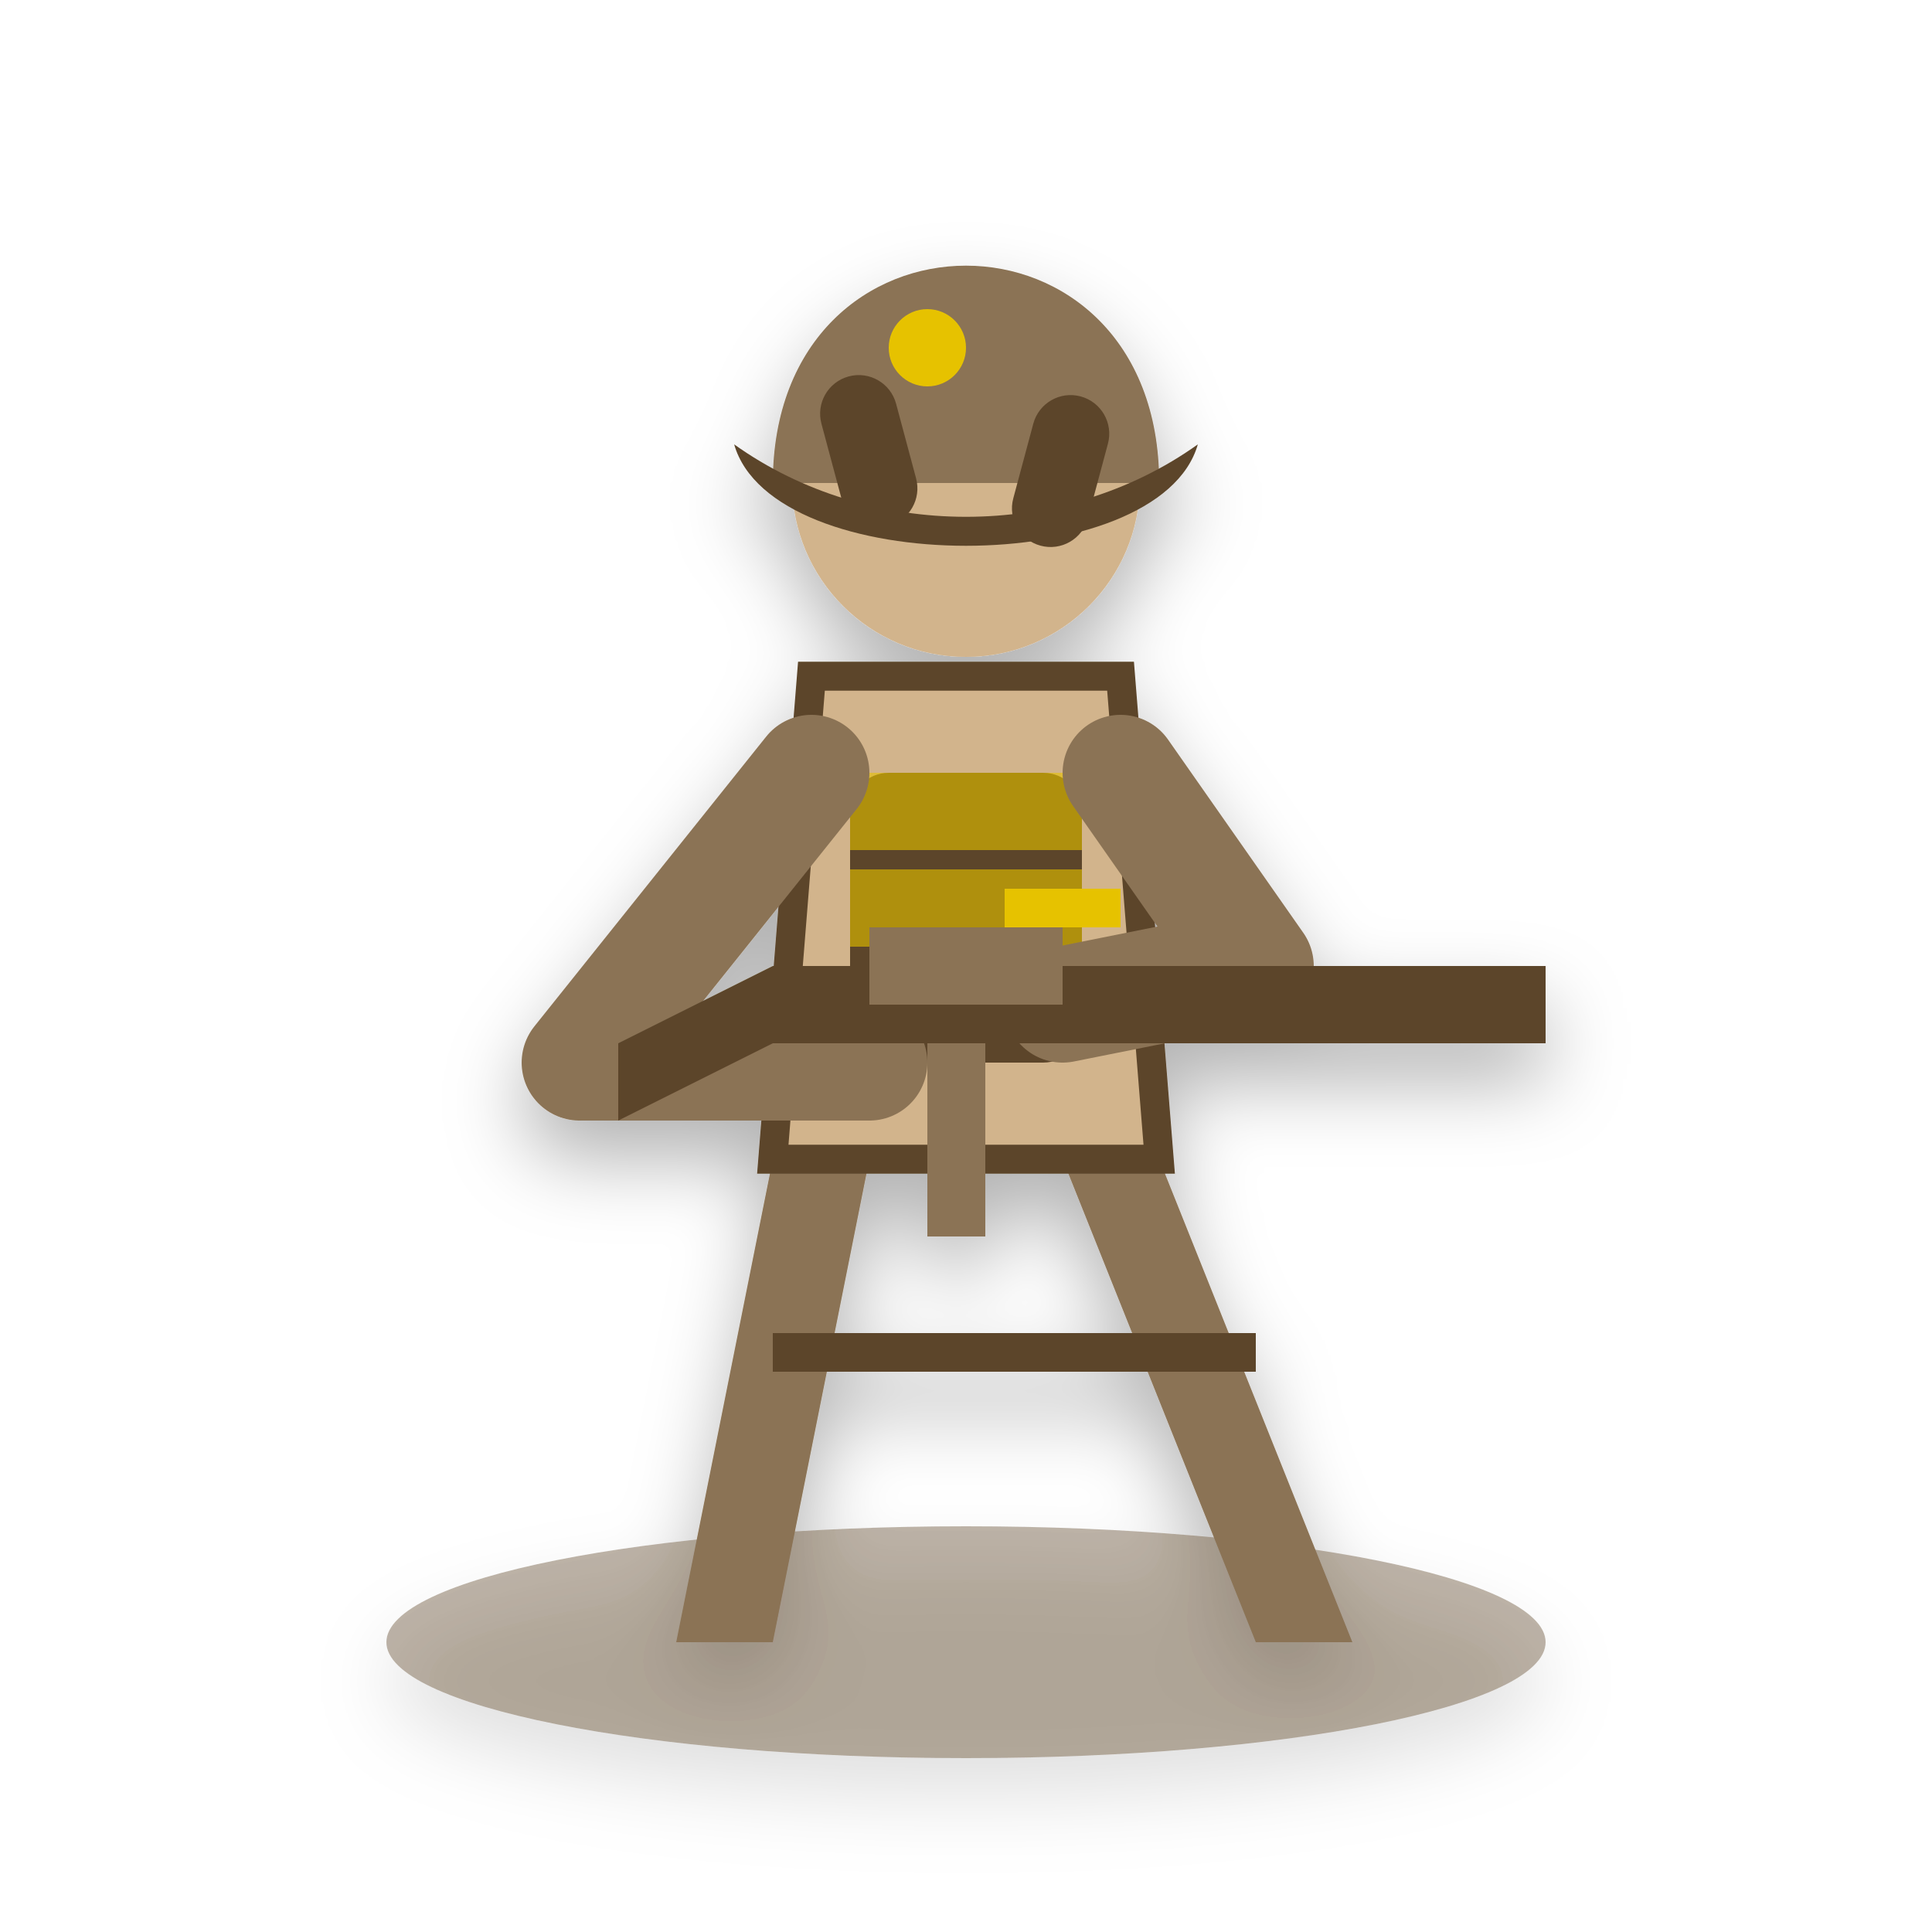
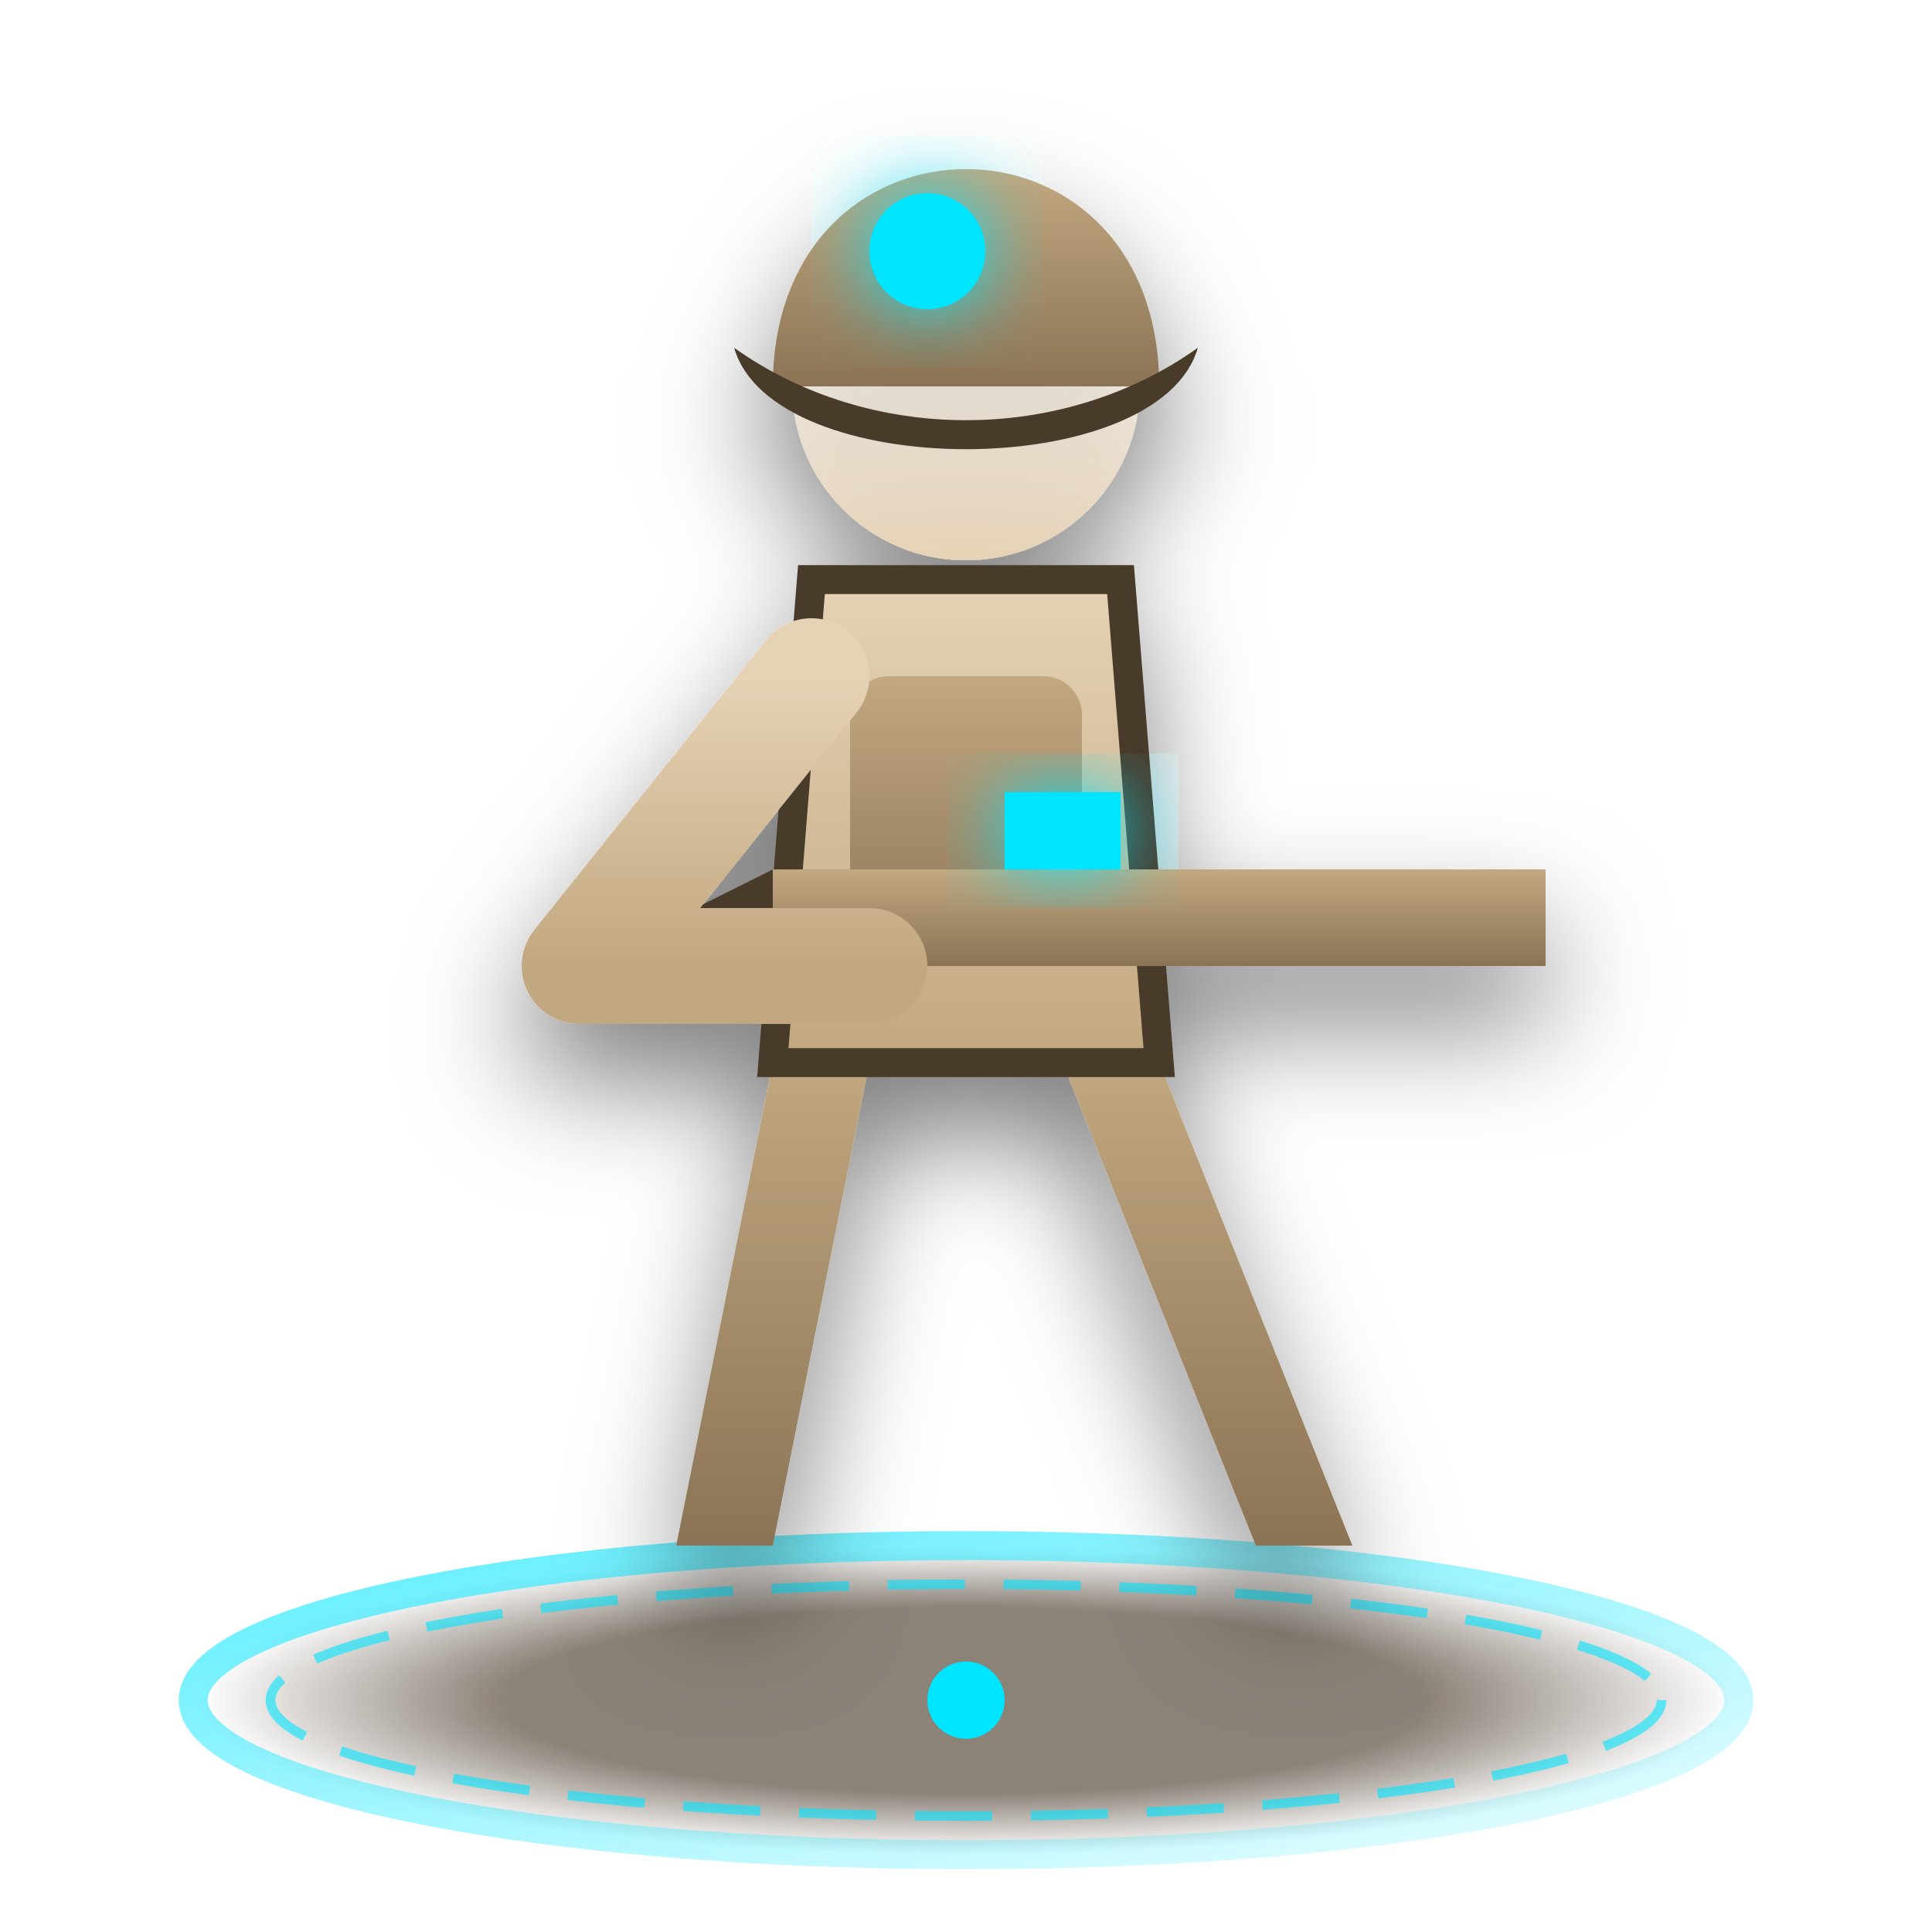
<svg xmlns="http://www.w3.org/2000/svg" viewBox="0 0 100 100">
  <defs>
    <filter id="drop-shadow" x="-20%" y="-20%" width="140%" height="140%">
-       <feDropShadow dx="0" dy="2" stdDeviation="2" flood-color="rgba(0,0,0,0.3)" />
+       <feDropShadow dx="0" dy="3" stdDeviation="3" flood-color="rgba(0,0,0,0.5)" />
    </filter>
+     <filter id="glow" x="-50%" y="-50%" width="200%" height="200%">
+       <feGaussianBlur stdDeviation="2" result="blur" />
+       <feMerge>
+         <feMergeNode in="blur" />
+         <feMergeNode in="SourceGraphic" />
+       </feMerge>
+     </filter>
+     <linearGradient id="mainGrad" x1="0%" y1="0%" x2="0%" y2="100%">
+       <stop offset="0%" stop-color="#e6d2b5" />
+       <stop offset="100%" stop-color="#c2a880" />
+     </linearGradient>
+     <linearGradient id="lightGrad" x1="0%" y1="0%" x2="0%" y2="100%">
+       <stop offset="0%" stop-color="#ffffff" stop-opacity="0.3" />
+       <stop offset="100%" stop-color="#e6d2b5" />
+     </linearGradient>
+     <linearGradient id="darkGrad" x1="0%" y1="0%" x2="0%" y2="100%">
+       <stop offset="0%" stop-color="#c2a880" />
+       <stop offset="100%" stop-color="#8b7355" />
+     </linearGradient>
+     <linearGradient id="accentGrad" x1="0%" y1="0%" x2="100%" y2="100%">
+       <stop offset="0%" stop-color="#00e5ff" stop-opacity="0.8" />
+       <stop offset="100%" stop-color="#00e5ff" stop-opacity="0.1" />
+     </linearGradient>
+     <radialGradient id="baseGrad" cx="50%" cy="50%" r="50%">
+       <stop offset="60%" stop-color="#4a3b2c" stop-opacity="0.8" />
+       <stop offset="100%" stop-color="#4a3b2c" stop-opacity="0" />
+     </radialGradient>
  </defs>
+   <ellipse cx="50" cy="88" rx="40" ry="8" fill="url(#baseGrad)" stroke="url(#accentGrad)" stroke-width="1.5" opacity="0.8" />
+   <ellipse cx="50" cy="88" rx="36" ry="6" fill="none" stroke="#00e5ff" stroke-width="0.5" opacity="0.6" stroke-dasharray="4 2" />
+   <circle cx="50" cy="88" r="2" fill="#00e5ff" />
  <g filter="url(#drop-shadow)">
-     <g>
-       <ellipse cx="50" cy="85" rx="30" ry="6" fill="#5c452b" opacity="0.4" />
-       <path d="M 45 60 L 40 85 L 35 85 L 40 60 Z" fill="#8b7355" />
-       <path d="M 55 60 L 65 85 L 70 85 L 60 60 Z" fill="#8b7355" />
-       <path d="M 40 70 L 65 70" stroke="#5c452b" stroke-width="2" />
-       <polygon points="42,35 58,35 60,60 40,60" fill="#d2b48c" stroke="#5c452b" stroke-width="1.5" />
-       <rect x="44" y="40" width="12" height="15" fill="#5c452b" rx="2" />
-       <rect x="44" y="40" width="12" height="4" fill="#e6c200" opacity="0.6" />
-       <rect x="44" y="45" width="12" height="4" fill="#e6c200" opacity="0.6" />
-       <path d="M 42 40 L 30 55 L 45 55" fill="none" stroke="#8b7355" stroke-width="6" stroke-linecap="round" stroke-linejoin="round" />
-       <path d="M 58 40 L 65 50 L 55 52" fill="none" stroke="#8b7355" stroke-width="6" stroke-linecap="round" stroke-linejoin="round" />
-       <rect x="40" y="50" width="40" height="4" fill="#5c452b" />
-       <rect x="45" y="48" width="10" height="4" fill="#8b7355" />
-       <rect x="52" y="46" width="6" height="2" fill="#e6c200" />
-       <rect x="48" y="54" width="3" height="10" fill="#8b7355" />
-       <polygon points="40,50 32,54 32,58 40,54" fill="#5c452b" />
-       <circle cx="50" cy="25" r="9" fill="#d2b48c" />
-       <path d="M 40 25 C 40 10, 60 10, 60 25 Z" fill="#8b7355" />
-       <path d="M 38 23 C 45 28, 55 28, 62 23 C 60 30, 40 30, 38 23 Z" fill="#5c452b" />
-       <circle cx="48" cy="18" r="2" fill="#e6c200" />
-       <rect x="42" y="20" width="4" height="8" fill="#5c452b" rx="2" transform="rotate(-15 42 20)" />
-       <rect x="54" y="20" width="4" height="8" fill="#5c452b" rx="2" transform="rotate(15 54 20)" />
+     <g transform="translate(0,-5)">
+       <path d="M 45 60 L 40 85 L 35 85 L 40 60 Z" fill="url(#darkGrad)" />
+       <path d="M 55 60 L 65 85 L 70 85 L 60 60 Z" fill="url(#darkGrad)" />
+       <polygon points="42,35 58,35 60,60 40,60" fill="url(#mainGrad)" stroke="#4a3b2c" stroke-width="1.5" />
+       <rect x="44" y="40" width="12" height="15" fill="url(#darkGrad)" rx="2" />
+       <rect x="40" y="50" width="40" height="5" fill="url(#darkGrad)" />
+       <polygon points="40,50 32,54 32,58 40,54" fill="#4a3b2c" />
+       <rect x="52" y="46" width="6" height="4" fill="#00e5ff" filter="url(#glow)" />
+       <path d="M 42 40 L 30 55 L 45 55" fill="none" stroke="url(#mainGrad)" stroke-width="6" stroke-linecap="round" stroke-linejoin="round" />
+       <circle cx="50" cy="25" r="9" fill="url(#lightGrad)" />
+       <path d="M 40 25 C 40 10, 60 10, 60 25 Z" fill="url(#darkGrad)" />
+       <path d="M 38 23 C 45 28, 55 28, 62 23 C 60 30, 40 30, 38 23 Z" fill="#4a3b2c" />
+       <circle cx="48" cy="18" r="3" fill="#00e5ff" filter="url(#glow)" />
    </g>
  </g>
</svg>
